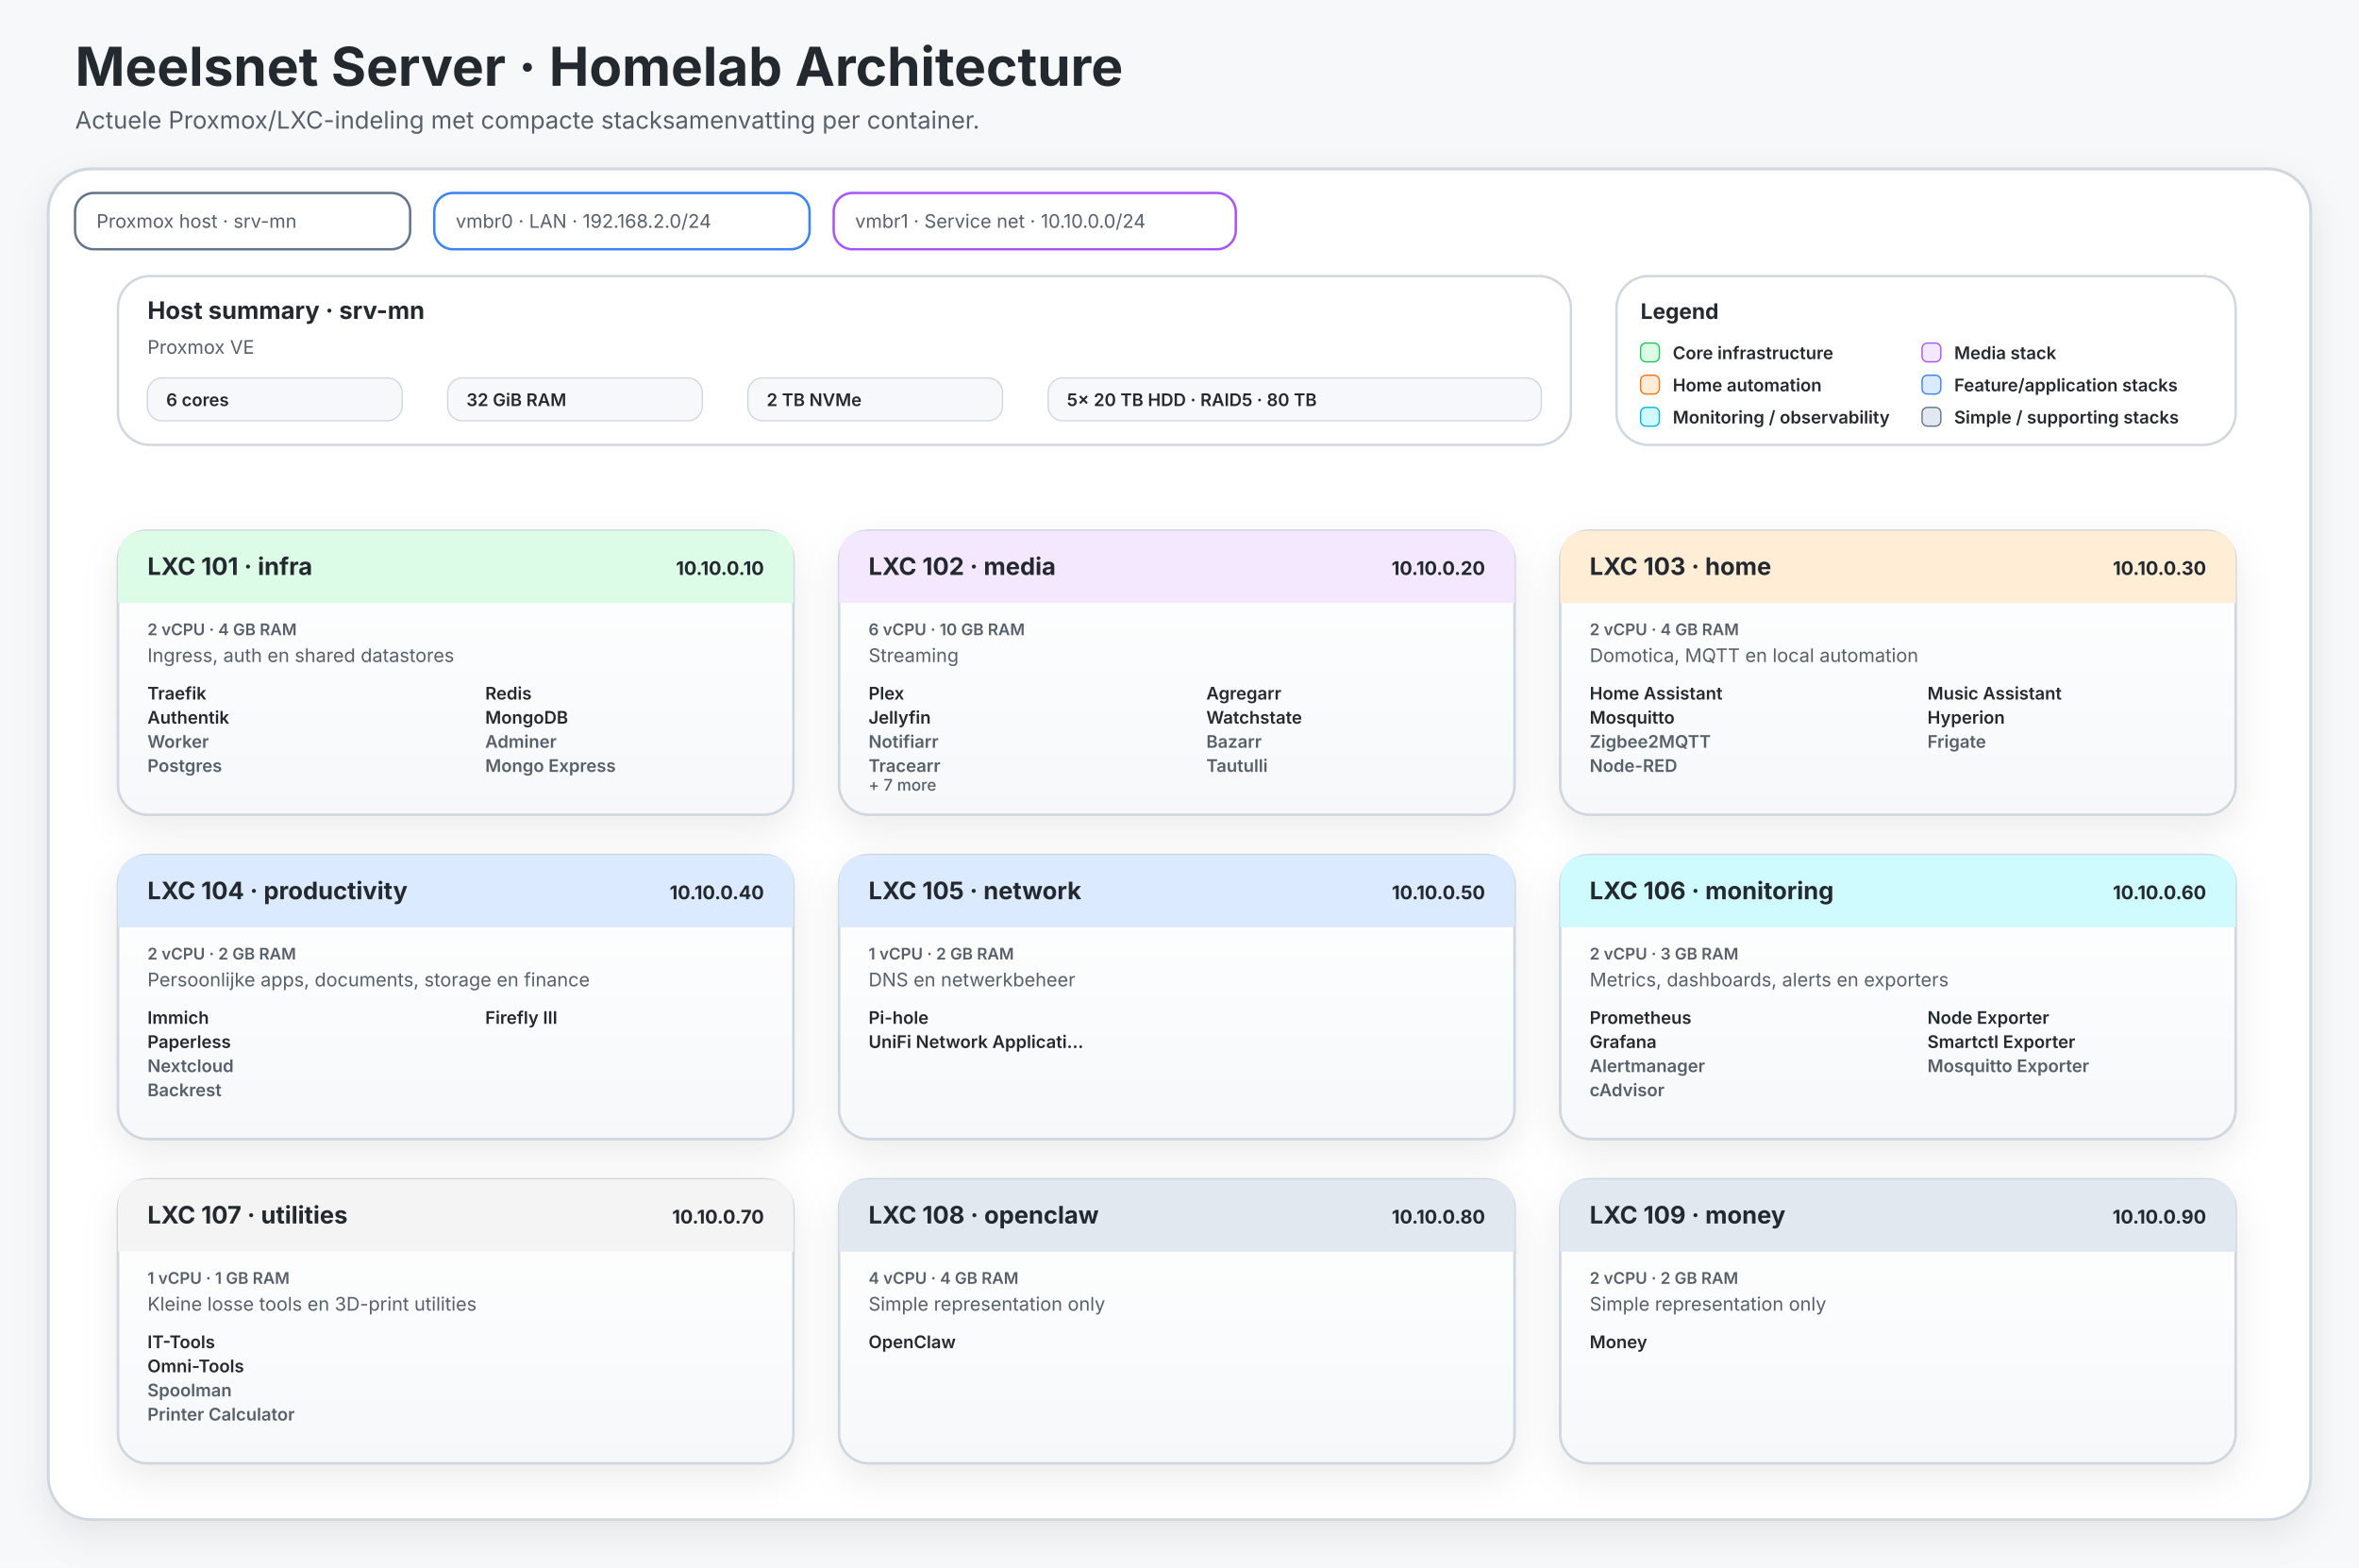
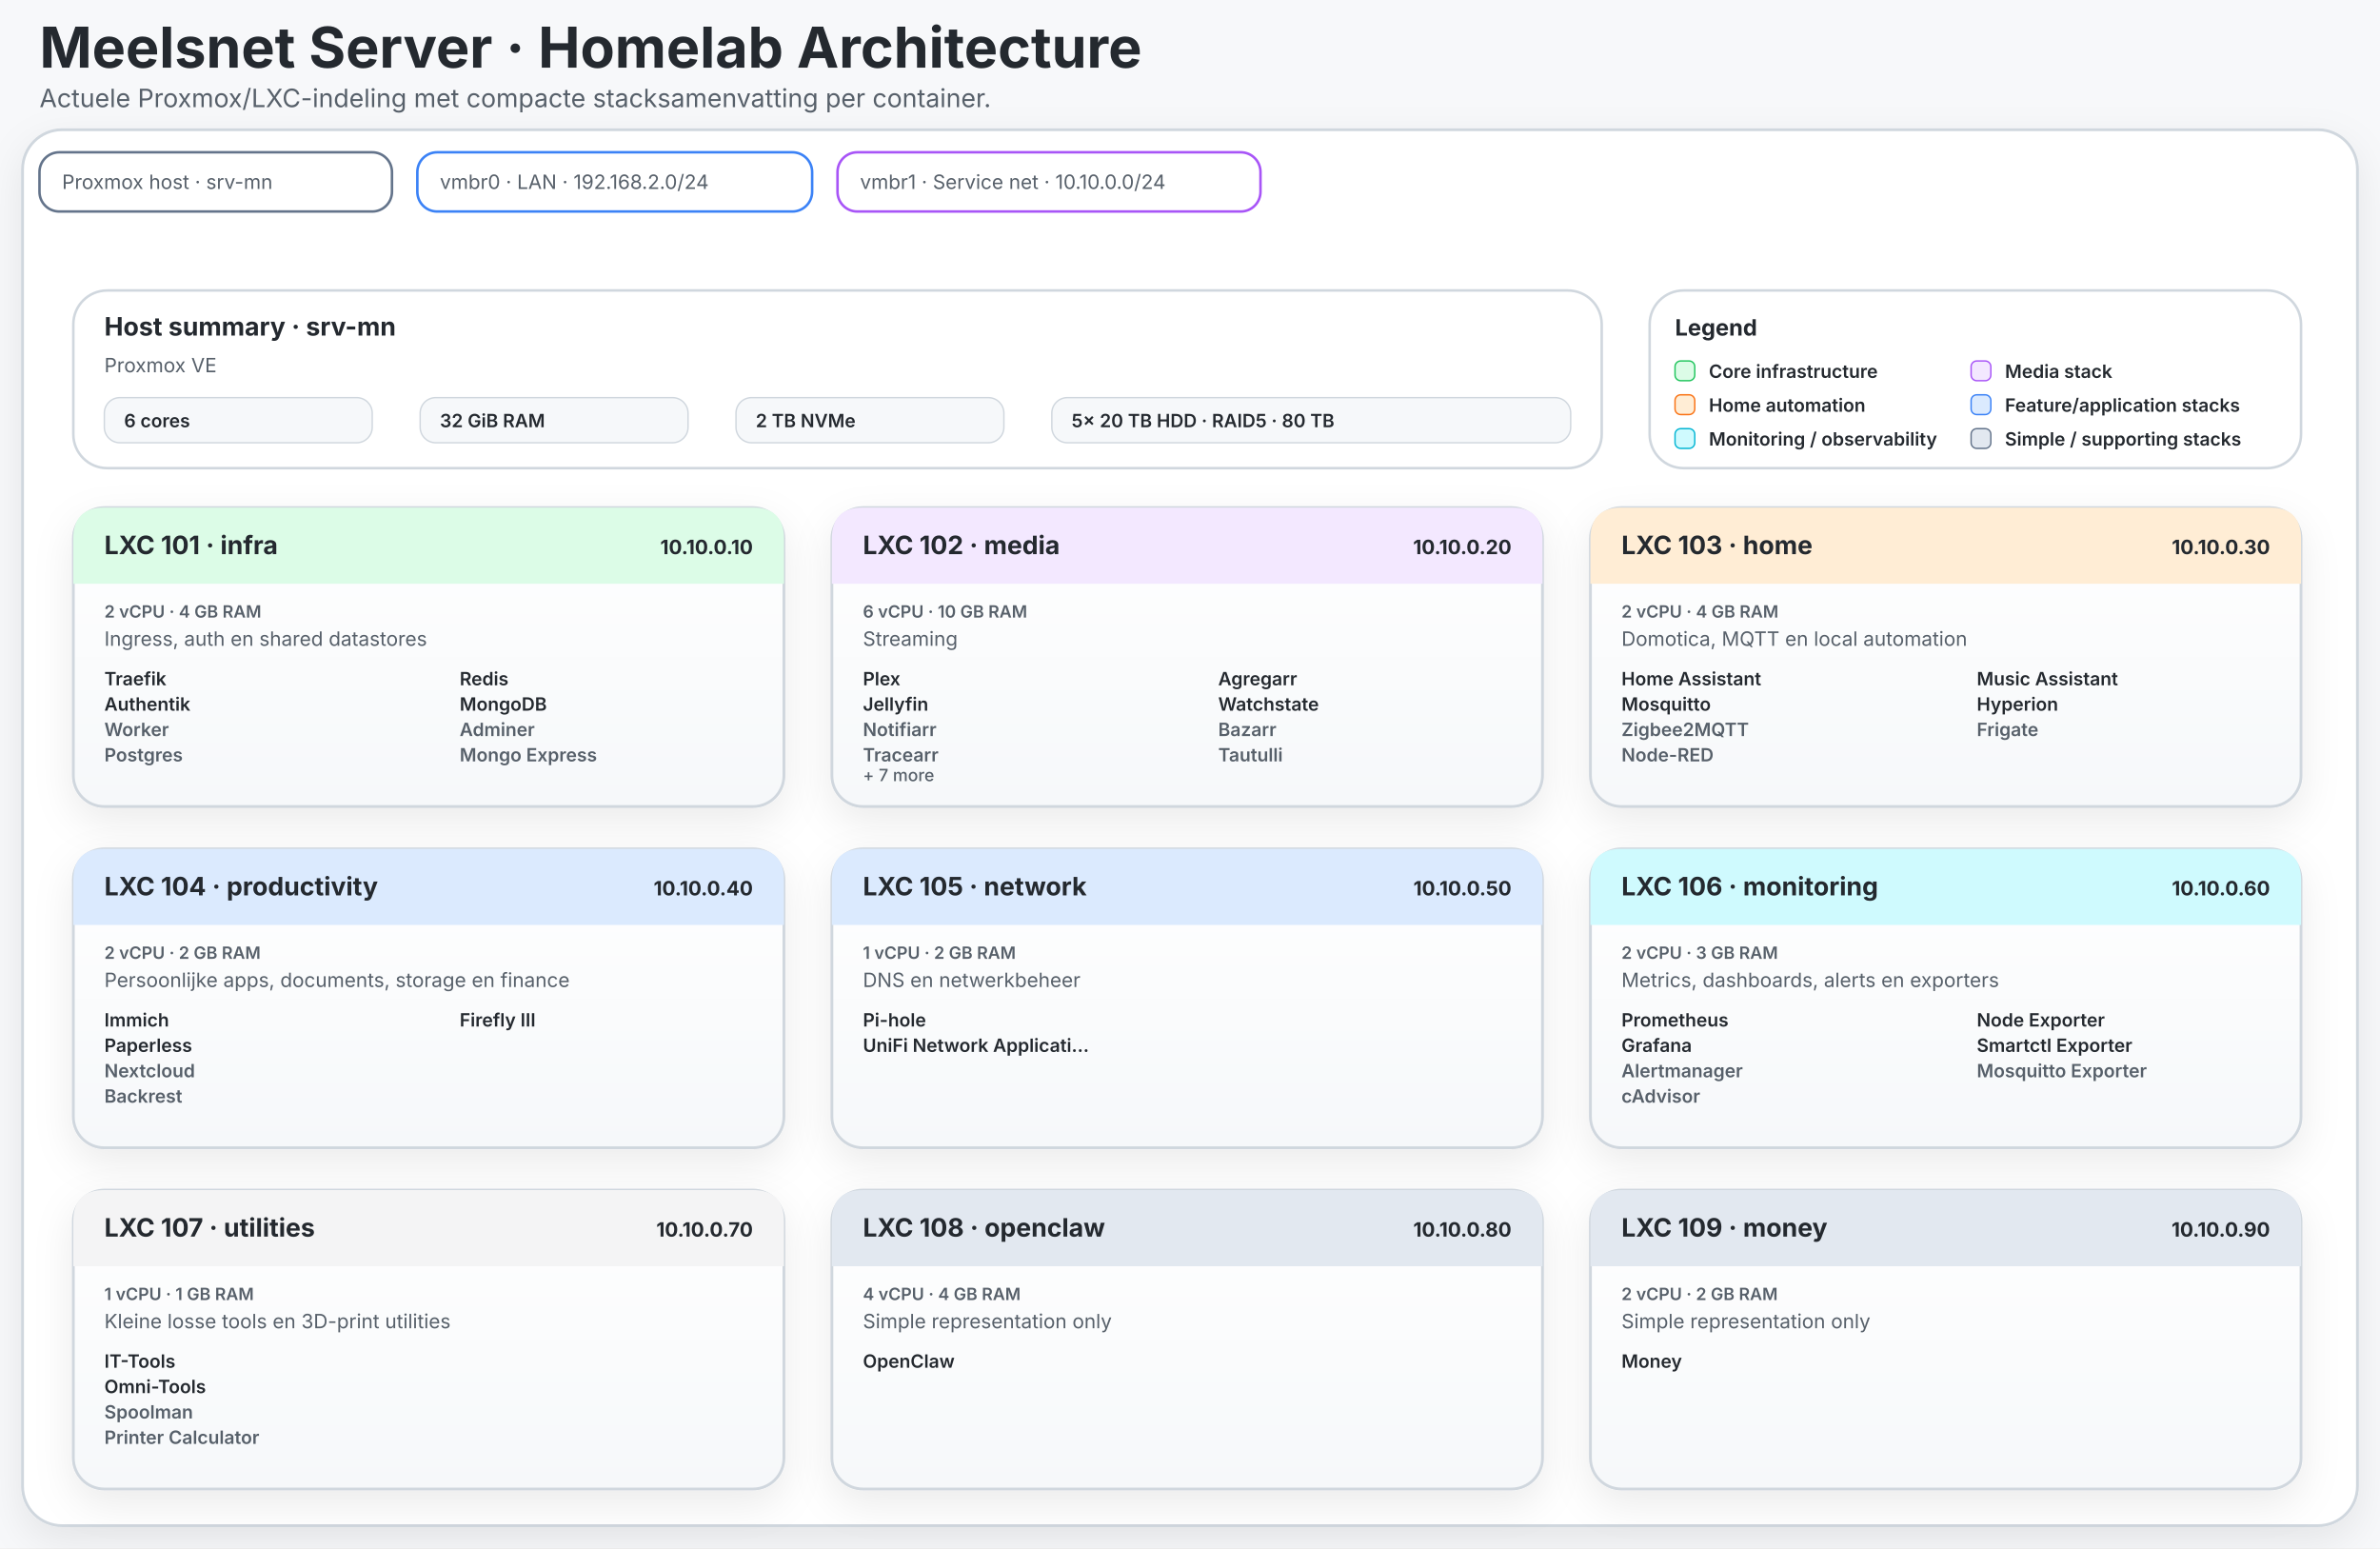
- <svg xmlns="http://www.w3.org/2000/svg" width="1760" height="1170" viewBox="0 0 1760 1170" role="img" aria-labelledby="title desc">
+ <svg xmlns="http://www.w3.org/2000/svg" width="1688" height="1098" viewBox="0 0 1688 1098" role="img" aria-labelledby="title desc">
  <defs>
    <linearGradient id="panel" x1="0" y1="0" x2="0" y2="1">
      <stop offset="0%" stop-color="#ffffff" />
      <stop offset="100%" stop-color="#f6f8fa" />
    </linearGradient>
    <filter id="shadow" x="-20%" y="-20%" width="140%" height="140%">
      <feDropShadow dx="0" dy="10" stdDeviation="14" flood-color="#000000" flood-opacity="0.08" />
    </filter>
    <style>
      .title1 { font: 700 40px Inter,Segoe UI,Arial,sans-serif; fill: #24292f; }
      .subtitle1 { font: 400 18px Inter,Segoe UI,Arial,sans-serif; fill: #57606a; }
      .title2 { font: 700 18px Inter,Segoe UI,Arial,sans-serif; fill: #24292f; }
      .meta { font: 400 14px Inter,Segoe UI,Arial,sans-serif; fill: #57606a; }
      .specs { font: 600 12px Inter,Segoe UI,Arial,sans-serif; fill: #57606a; }
      .ip { font: 700 14px Inter,Segoe UI,Arial,sans-serif; fill: #24292f; }
      .service { font: 600 13px Inter,Segoe UI,Arial,sans-serif; fill: #24292f; }
      .serviceMuted { font: 600 13px Inter,Segoe UI,Arial,sans-serif; fill: #57606a; }
      .legendTitle { font: 700 16px Inter,Segoe UI,Arial,sans-serif; fill: #24292f; }
      .legendText { font: 600 13px Inter,Segoe UI,Arial,sans-serif; fill: #24292f; }
      .hostTitle { font: 700 18px Inter,Segoe UI,Arial,sans-serif; fill: #24292f; }
      .hostMeta { font: 600 13px Inter,Segoe UI,Arial,sans-serif; fill: #24292f; }
      .footer { font: 500 12px Inter,Segoe UI,Arial,sans-serif; fill: #57606a; }
    </style>
  </defs>
-   <rect width="1760" height="1170" fill="#f7f8fa" />
-   <text x="56" y="64" class="title1">Meelsnet Server · Homelab Architecture</text>
-   <text x="56" y="96" class="subtitle1">Actuele Proxmox/LXC-indeling met compacte stacksamenvatting per container.</text>
-   <rect x="36" y="126" width="1688" height="1008" rx="32" fill="rgba(255,255,255,0.98)" stroke="#d0d7de" stroke-width="2.2" filter="url(#shadow)" />
-   <rect x="56" y="144" width="250" height="42" rx="14" fill="#ffffff" stroke="#64748b" stroke-width="1.8" />
-   <text x="72" y="170" class="meta">Proxmox host · srv-mn</text>
-   <rect x="324" y="144" width="280" height="42" rx="14" fill="#ffffff" stroke="#3b82f6" stroke-width="1.8" />
-   <text x="340" y="170" class="meta">vmbr0 · LAN · 192.168.2.0/24</text>
-   <rect x="622" y="144" width="300" height="42" rx="14" fill="#ffffff" stroke="#a855f7" stroke-width="1.8" />
-   <text x="638" y="170" class="meta">vmbr1 · Service net · 10.10.0.0/24</text>
-   <rect x="88" y="206" width="1084" height="126" rx="24" fill="#ffffff" stroke="#d0d7de" stroke-width="1.8" />
-   <text x="110" y="238" class="hostTitle">Host summary · srv-mn</text>
-   <text x="110" y="264" class="meta">Proxmox VE</text>
-   <rect x="110" y="282" width="190" height="32" rx="11" fill="#f6f8fa" stroke="#d0d7de" />
-   <text x="124" y="303" class="hostMeta">6 cores</text>
-   <rect x="334" y="282" width="190" height="32" rx="11" fill="#f6f8fa" stroke="#d0d7de" />
-   <text x="348" y="303" class="hostMeta">32 GiB RAM</text>
-   <rect x="558" y="282" width="190" height="32" rx="11" fill="#f6f8fa" stroke="#d0d7de" />
-   <text x="572" y="303" class="hostMeta">2 TB NVMe</text>
-   <rect x="782" y="282" width="368" height="32" rx="11" fill="#f6f8fa" stroke="#d0d7de" />
-   <text x="796" y="303" class="hostMeta">5× 20 TB HDD · RAID5 · 80 TB</text>
-   <rect x="1206" y="206" width="462" height="126" rx="24" fill="#ffffff" stroke="#d0d7de" stroke-width="1.8" />
-   <text x="1224" y="238" class="legendTitle">Legend</text>
-   <rect x="1224" y="256" width="14" height="14" rx="4" fill="#dcfce7" stroke="#22c55e" />
-   <text x="1248" y="268" class="legendText">Core infrastructure</text>
-   <rect x="1434" y="256" width="14" height="14" rx="4" fill="#f3e8ff" stroke="#a855f7" />
-   <text x="1458" y="268" class="legendText">Media stack</text>
-   <rect x="1224" y="280" width="14" height="14" rx="4" fill="#ffedd5" stroke="#f97316" />
-   <text x="1248" y="292" class="legendText">Home automation</text>
-   <rect x="1434" y="280" width="14" height="14" rx="4" fill="#dbeafe" stroke="#3b82f6" />
-   <text x="1458" y="292" class="legendText">Feature/application stacks</text>
-   <rect x="1224" y="304" width="14" height="14" rx="4" fill="#cffafe" stroke="#06b6d4" />
-   <text x="1248" y="316" class="legendText">Monitoring / observability</text>
-   <rect x="1434" y="304" width="14" height="14" rx="4" fill="#e2e8f0" stroke="#64748b" />
-   <text x="1458" y="316" class="legendText">Simple / supporting stacks</text>
+   <rect width="1688" height="1098" fill="#f7f8fa" />
+   <text x="28" y="48" class="title1">Meelsnet Server · Homelab Architecture</text>
+   <text x="28" y="76" class="subtitle1">Actuele Proxmox/LXC-indeling met compacte stacksamenvatting per container.</text>
+   <rect x="16" y="92" width="1656" height="990" rx="28" fill="rgba(255,255,255,0.98)" stroke="#d0d7de" stroke-width="2.0" filter="url(#shadow)" />
+   <rect x="28" y="108" width="250" height="42" rx="14" fill="#ffffff" stroke="#64748b" stroke-width="1.8" />
+   <text x="44" y="134" class="meta">Proxmox host · srv-mn</text>
+   <rect x="296" y="108" width="280" height="42" rx="14" fill="#ffffff" stroke="#3b82f6" stroke-width="1.8" />
+   <text x="312" y="134" class="meta">vmbr0 · LAN · 192.168.2.0/24</text>
+   <rect x="594" y="108" width="300" height="42" rx="14" fill="#ffffff" stroke="#a855f7" stroke-width="1.8" />
+   <text x="610" y="134" class="meta">vmbr1 · Service net · 10.10.0.0/24</text>
+   <rect x="52" y="206" width="1084" height="126" rx="24" fill="#ffffff" stroke="#d0d7de" stroke-width="1.8" />
+   <text x="74" y="238" class="hostTitle">Host summary · srv-mn</text>
+   <text x="74" y="264" class="meta">Proxmox VE</text>
+   <rect x="74" y="282" width="190" height="32" rx="11" fill="#f6f8fa" stroke="#d0d7de" />
+   <text x="88" y="303" class="hostMeta">6 cores</text>
+   <rect x="298" y="282" width="190" height="32" rx="11" fill="#f6f8fa" stroke="#d0d7de" />
+   <text x="312" y="303" class="hostMeta">32 GiB RAM</text>
+   <rect x="522" y="282" width="190" height="32" rx="11" fill="#f6f8fa" stroke="#d0d7de" />
+   <text x="536" y="303" class="hostMeta">2 TB NVMe</text>
+   <rect x="746" y="282" width="368" height="32" rx="11" fill="#f6f8fa" stroke="#d0d7de" />
+   <text x="760" y="303" class="hostMeta">5× 20 TB HDD · RAID5 · 80 TB</text>
+   <rect x="1170" y="206" width="462" height="126" rx="24" fill="#ffffff" stroke="#d0d7de" stroke-width="1.8" />
+   <text x="1188" y="238" class="legendTitle">Legend</text>
+   <rect x="1188" y="256" width="14" height="14" rx="4" fill="#dcfce7" stroke="#22c55e" />
+   <text x="1212" y="268" class="legendText">Core infrastructure</text>
+   <rect x="1398" y="256" width="14" height="14" rx="4" fill="#f3e8ff" stroke="#a855f7" />
+   <text x="1422" y="268" class="legendText">Media stack</text>
+   <rect x="1188" y="280" width="14" height="14" rx="4" fill="#ffedd5" stroke="#f97316" />
+   <text x="1212" y="292" class="legendText">Home automation</text>
+   <rect x="1398" y="280" width="14" height="14" rx="4" fill="#dbeafe" stroke="#3b82f6" />
+   <text x="1422" y="292" class="legendText">Feature/application stacks</text>
+   <rect x="1188" y="304" width="14" height="14" rx="4" fill="#cffafe" stroke="#06b6d4" />
+   <text x="1212" y="316" class="legendText">Monitoring / observability</text>
+   <rect x="1398" y="304" width="14" height="14" rx="4" fill="#e2e8f0" stroke="#64748b" />
+   <text x="1422" y="316" class="legendText">Simple / supporting stacks</text>
  <g>
-     <rect x="88" y="396" width="504" height="212" rx="22" fill="url(#panel)" stroke="#d0d7de" stroke-width="2.0" filter="url(#shadow)" />
-     <path d="M 110 396 H 570 Q 592 396 592 418 V 450 H 88 V 418 Q 88 396 110 396 Z" fill="#dcfce7" stroke="#22c55e" stroke-width="0" />
-     <text x="110" y="429" class="title2">LXC 101 · infra</text>
-     <text x="570" y="429" class="ip" text-anchor="end">10.10.0.10</text>
-     <text x="110" y="474" class="specs">2 vCPU · 4 GB RAM</text>
-     <text x="110" y="494" class="meta">Ingress, auth en shared datastores</text>
-     <text x="110" y="522" class="service">Traefik</text>
-     <text x="110" y="540" class="service">Authentik</text>
-     <text x="110" y="558" class="serviceMuted">Worker</text>
-     <text x="110" y="576" class="serviceMuted">Postgres</text>
-     <text x="362" y="522" class="service">Redis</text>
-     <text x="362" y="540" class="service">MongoDB</text>
-     <text x="362" y="558" class="serviceMuted">Adminer</text>
-     <text x="362" y="576" class="serviceMuted">Mongo Express</text>
+     <rect x="52" y="360" width="504" height="212" rx="22" fill="url(#panel)" stroke="#d0d7de" stroke-width="2.0" filter="url(#shadow)" />
+     <path d="M 74 360 H 534 Q 556 360 556 382 V 414 H 52 V 382 Q 52 360 74 360 Z" fill="#dcfce7" stroke="#22c55e" stroke-width="0" />
+     <text x="74" y="393" class="title2">LXC 101 · infra</text>
+     <text x="534" y="393" class="ip" text-anchor="end">10.10.0.10</text>
+     <text x="74" y="438" class="specs">2 vCPU · 4 GB RAM</text>
+     <text x="74" y="458" class="meta">Ingress, auth en shared datastores</text>
+     <text x="74" y="486" class="service">Traefik</text>
+     <text x="74" y="504" class="service">Authentik</text>
+     <text x="74" y="522" class="serviceMuted">Worker</text>
+     <text x="74" y="540" class="serviceMuted">Postgres</text>
+     <text x="326" y="486" class="service">Redis</text>
+     <text x="326" y="504" class="service">MongoDB</text>
+     <text x="326" y="522" class="serviceMuted">Adminer</text>
+     <text x="326" y="540" class="serviceMuted">Mongo Express</text>
  </g>
  <g>
-     <rect x="626" y="396" width="504" height="212" rx="22" fill="url(#panel)" stroke="#d0d7de" stroke-width="2.0" filter="url(#shadow)" />
-     <path d="M 648 396 H 1108 Q 1130 396 1130 418 V 450 H 626 V 418 Q 626 396 648 396 Z" fill="#f3e8ff" stroke="#a855f7" stroke-width="0" />
-     <text x="648" y="429" class="title2">LXC 102 · media</text>
-     <text x="1108" y="429" class="ip" text-anchor="end">10.10.0.20</text>
-     <text x="648" y="474" class="specs">6 vCPU · 10 GB RAM</text>
-     <text x="648" y="494" class="meta">Streaming</text>
-     <text x="648" y="522" class="service">Plex</text>
-     <text x="648" y="540" class="service">Jellyfin</text>
-     <text x="648" y="558" class="serviceMuted">Notifiarr</text>
-     <text x="648" y="576" class="serviceMuted">Tracearr</text>
-     <text x="900" y="522" class="service">Agregarr</text>
-     <text x="900" y="540" class="service">Watchstate</text>
-     <text x="900" y="558" class="serviceMuted">Bazarr</text>
-     <text x="900" y="576" class="serviceMuted">Tautulli</text>
-     <text x="648" y="590" class="footer">+ 7 more</text>
+     <rect x="590" y="360" width="504" height="212" rx="22" fill="url(#panel)" stroke="#d0d7de" stroke-width="2.0" filter="url(#shadow)" />
+     <path d="M 612 360 H 1072 Q 1094 360 1094 382 V 414 H 590 V 382 Q 590 360 612 360 Z" fill="#f3e8ff" stroke="#a855f7" stroke-width="0" />
+     <text x="612" y="393" class="title2">LXC 102 · media</text>
+     <text x="1072" y="393" class="ip" text-anchor="end">10.10.0.20</text>
+     <text x="612" y="438" class="specs">6 vCPU · 10 GB RAM</text>
+     <text x="612" y="458" class="meta">Streaming</text>
+     <text x="612" y="486" class="service">Plex</text>
+     <text x="612" y="504" class="service">Jellyfin</text>
+     <text x="612" y="522" class="serviceMuted">Notifiarr</text>
+     <text x="612" y="540" class="serviceMuted">Tracearr</text>
+     <text x="864" y="486" class="service">Agregarr</text>
+     <text x="864" y="504" class="service">Watchstate</text>
+     <text x="864" y="522" class="serviceMuted">Bazarr</text>
+     <text x="864" y="540" class="serviceMuted">Tautulli</text>
+     <text x="612" y="554" class="footer">+ 7 more</text>
  </g>
  <g>
-     <rect x="1164" y="396" width="504" height="212" rx="22" fill="url(#panel)" stroke="#d0d7de" stroke-width="2.0" filter="url(#shadow)" />
-     <path d="M 1186 396 H 1646 Q 1668 396 1668 418 V 450 H 1164 V 418 Q 1164 396 1186 396 Z" fill="#ffedd5" stroke="#f97316" stroke-width="0" />
-     <text x="1186" y="429" class="title2">LXC 103 · home</text>
-     <text x="1646" y="429" class="ip" text-anchor="end">10.10.0.30</text>
-     <text x="1186" y="474" class="specs">2 vCPU · 4 GB RAM</text>
-     <text x="1186" y="494" class="meta">Domotica, MQTT en local automation</text>
-     <text x="1186" y="522" class="service">Home Assistant</text>
-     <text x="1186" y="540" class="service">Mosquitto</text>
-     <text x="1186" y="558" class="serviceMuted">Zigbee2MQTT</text>
-     <text x="1186" y="576" class="serviceMuted">Node-RED</text>
-     <text x="1438" y="522" class="service">Music Assistant</text>
-     <text x="1438" y="540" class="service">Hyperion</text>
-     <text x="1438" y="558" class="serviceMuted">Frigate</text>
+     <rect x="1128" y="360" width="504" height="212" rx="22" fill="url(#panel)" stroke="#d0d7de" stroke-width="2.0" filter="url(#shadow)" />
+     <path d="M 1150 360 H 1610 Q 1632 360 1632 382 V 414 H 1128 V 382 Q 1128 360 1150 360 Z" fill="#ffedd5" stroke="#f97316" stroke-width="0" />
+     <text x="1150" y="393" class="title2">LXC 103 · home</text>
+     <text x="1610" y="393" class="ip" text-anchor="end">10.10.0.30</text>
+     <text x="1150" y="438" class="specs">2 vCPU · 4 GB RAM</text>
+     <text x="1150" y="458" class="meta">Domotica, MQTT en local automation</text>
+     <text x="1150" y="486" class="service">Home Assistant</text>
+     <text x="1150" y="504" class="service">Mosquitto</text>
+     <text x="1150" y="522" class="serviceMuted">Zigbee2MQTT</text>
+     <text x="1150" y="540" class="serviceMuted">Node-RED</text>
+     <text x="1402" y="486" class="service">Music Assistant</text>
+     <text x="1402" y="504" class="service">Hyperion</text>
+     <text x="1402" y="522" class="serviceMuted">Frigate</text>
  </g>
  <g>
-     <rect x="88" y="638" width="504" height="212" rx="22" fill="url(#panel)" stroke="#d0d7de" stroke-width="2.0" filter="url(#shadow)" />
-     <path d="M 110 638 H 570 Q 592 638 592 660 V 692 H 88 V 660 Q 88 638 110 638 Z" fill="#dbeafe" stroke="#3b82f6" stroke-width="0" />
-     <text x="110" y="671" class="title2">LXC 104 · productivity</text>
-     <text x="570" y="671" class="ip" text-anchor="end">10.10.0.40</text>
-     <text x="110" y="716" class="specs">2 vCPU · 2 GB RAM</text>
-     <text x="110" y="736" class="meta">Persoonlijke apps, documents, storage en finance</text>
-     <text x="110" y="764" class="service">Immich</text>
-     <text x="110" y="782" class="service">Paperless</text>
-     <text x="110" y="800" class="serviceMuted">Nextcloud</text>
-     <text x="110" y="818" class="serviceMuted">Backrest</text>
-     <text x="362" y="764" class="service">Firefly III</text>
+     <rect x="52" y="602" width="504" height="212" rx="22" fill="url(#panel)" stroke="#d0d7de" stroke-width="2.0" filter="url(#shadow)" />
+     <path d="M 74 602 H 534 Q 556 602 556 624 V 656 H 52 V 624 Q 52 602 74 602 Z" fill="#dbeafe" stroke="#3b82f6" stroke-width="0" />
+     <text x="74" y="635" class="title2">LXC 104 · productivity</text>
+     <text x="534" y="635" class="ip" text-anchor="end">10.10.0.40</text>
+     <text x="74" y="680" class="specs">2 vCPU · 2 GB RAM</text>
+     <text x="74" y="700" class="meta">Persoonlijke apps, documents, storage en finance</text>
+     <text x="74" y="728" class="service">Immich</text>
+     <text x="74" y="746" class="service">Paperless</text>
+     <text x="74" y="764" class="serviceMuted">Nextcloud</text>
+     <text x="74" y="782" class="serviceMuted">Backrest</text>
+     <text x="326" y="728" class="service">Firefly III</text>
  </g>
  <g>
-     <rect x="626" y="638" width="504" height="212" rx="22" fill="url(#panel)" stroke="#d0d7de" stroke-width="2.0" filter="url(#shadow)" />
-     <path d="M 648 638 H 1108 Q 1130 638 1130 660 V 692 H 626 V 660 Q 626 638 648 638 Z" fill="#dbeafe" stroke="#3b82f6" stroke-width="0" />
-     <text x="648" y="671" class="title2">LXC 105 · network</text>
-     <text x="1108" y="671" class="ip" text-anchor="end">10.10.0.50</text>
-     <text x="648" y="716" class="specs">1 vCPU · 2 GB RAM</text>
-     <text x="648" y="736" class="meta">DNS en netwerkbeheer</text>
-     <text x="648" y="764" class="service">Pi-hole</text>
-     <text x="648" y="782" class="service">UniFi Network Applicati…</text>
+     <rect x="590" y="602" width="504" height="212" rx="22" fill="url(#panel)" stroke="#d0d7de" stroke-width="2.0" filter="url(#shadow)" />
+     <path d="M 612 602 H 1072 Q 1094 602 1094 624 V 656 H 590 V 624 Q 590 602 612 602 Z" fill="#dbeafe" stroke="#3b82f6" stroke-width="0" />
+     <text x="612" y="635" class="title2">LXC 105 · network</text>
+     <text x="1072" y="635" class="ip" text-anchor="end">10.10.0.50</text>
+     <text x="612" y="680" class="specs">1 vCPU · 2 GB RAM</text>
+     <text x="612" y="700" class="meta">DNS en netwerkbeheer</text>
+     <text x="612" y="728" class="service">Pi-hole</text>
+     <text x="612" y="746" class="service">UniFi Network Applicati…</text>
  </g>
  <g>
-     <rect x="1164" y="638" width="504" height="212" rx="22" fill="url(#panel)" stroke="#d0d7de" stroke-width="2.0" filter="url(#shadow)" />
-     <path d="M 1186 638 H 1646 Q 1668 638 1668 660 V 692 H 1164 V 660 Q 1164 638 1186 638 Z" fill="#cffafe" stroke="#06b6d4" stroke-width="0" />
-     <text x="1186" y="671" class="title2">LXC 106 · monitoring</text>
-     <text x="1646" y="671" class="ip" text-anchor="end">10.10.0.60</text>
-     <text x="1186" y="716" class="specs">2 vCPU · 3 GB RAM</text>
-     <text x="1186" y="736" class="meta">Metrics, dashboards, alerts en exporters</text>
-     <text x="1186" y="764" class="service">Prometheus</text>
-     <text x="1186" y="782" class="service">Grafana</text>
-     <text x="1186" y="800" class="serviceMuted">Alertmanager</text>
-     <text x="1186" y="818" class="serviceMuted">cAdvisor</text>
-     <text x="1438" y="764" class="service">Node Exporter</text>
-     <text x="1438" y="782" class="service">Smartctl Exporter</text>
-     <text x="1438" y="800" class="serviceMuted">Mosquitto Exporter</text>
+     <rect x="1128" y="602" width="504" height="212" rx="22" fill="url(#panel)" stroke="#d0d7de" stroke-width="2.0" filter="url(#shadow)" />
+     <path d="M 1150 602 H 1610 Q 1632 602 1632 624 V 656 H 1128 V 624 Q 1128 602 1150 602 Z" fill="#cffafe" stroke="#06b6d4" stroke-width="0" />
+     <text x="1150" y="635" class="title2">LXC 106 · monitoring</text>
+     <text x="1610" y="635" class="ip" text-anchor="end">10.10.0.60</text>
+     <text x="1150" y="680" class="specs">2 vCPU · 3 GB RAM</text>
+     <text x="1150" y="700" class="meta">Metrics, dashboards, alerts en exporters</text>
+     <text x="1150" y="728" class="service">Prometheus</text>
+     <text x="1150" y="746" class="service">Grafana</text>
+     <text x="1150" y="764" class="serviceMuted">Alertmanager</text>
+     <text x="1150" y="782" class="serviceMuted">cAdvisor</text>
+     <text x="1402" y="728" class="service">Node Exporter</text>
+     <text x="1402" y="746" class="service">Smartctl Exporter</text>
+     <text x="1402" y="764" class="serviceMuted">Mosquitto Exporter</text>
  </g>
  <g>
-     <rect x="88" y="880" width="504" height="212" rx="22" fill="url(#panel)" stroke="#d0d7de" stroke-width="2.0" filter="url(#shadow)" />
-     <path d="M 110 880 H 570 Q 592 880 592 902 V 934 H 88 V 902 Q 88 880 110 880 Z" fill="#f4f4f5" stroke="#71717a" stroke-width="0" />
-     <text x="110" y="913" class="title2">LXC 107 · utilities</text>
-     <text x="570" y="913" class="ip" text-anchor="end">10.10.0.70</text>
-     <text x="110" y="958" class="specs">1 vCPU · 1 GB RAM</text>
-     <text x="110" y="978" class="meta">Kleine losse tools en 3D-print utilities</text>
-     <text x="110" y="1006" class="service">IT-Tools</text>
-     <text x="110" y="1024" class="service">Omni-Tools</text>
-     <text x="110" y="1042" class="serviceMuted">Spoolman</text>
-     <text x="110" y="1060" class="serviceMuted">Printer Calculator</text>
+     <rect x="52" y="844" width="504" height="212" rx="22" fill="url(#panel)" stroke="#d0d7de" stroke-width="2.0" filter="url(#shadow)" />
+     <path d="M 74 844 H 534 Q 556 844 556 866 V 898 H 52 V 866 Q 52 844 74 844 Z" fill="#f4f4f5" stroke="#71717a" stroke-width="0" />
+     <text x="74" y="877" class="title2">LXC 107 · utilities</text>
+     <text x="534" y="877" class="ip" text-anchor="end">10.10.0.70</text>
+     <text x="74" y="922" class="specs">1 vCPU · 1 GB RAM</text>
+     <text x="74" y="942" class="meta">Kleine losse tools en 3D-print utilities</text>
+     <text x="74" y="970" class="service">IT-Tools</text>
+     <text x="74" y="988" class="service">Omni-Tools</text>
+     <text x="74" y="1006" class="serviceMuted">Spoolman</text>
+     <text x="74" y="1024" class="serviceMuted">Printer Calculator</text>
  </g>
  <g>
-     <rect x="626" y="880" width="504" height="212" rx="22" fill="url(#panel)" stroke="#d0d7de" stroke-width="2.0" filter="url(#shadow)" />
-     <path d="M 648 880 H 1108 Q 1130 880 1130 902 V 934 H 626 V 902 Q 626 880 648 880 Z" fill="#e2e8f0" stroke="#64748b" stroke-width="0" />
-     <text x="648" y="913" class="title2">LXC 108 · openclaw</text>
-     <text x="1108" y="913" class="ip" text-anchor="end">10.10.0.80</text>
-     <text x="648" y="958" class="specs">4 vCPU · 4 GB RAM</text>
-     <text x="648" y="978" class="meta">Simple representation only</text>
-     <text x="648" y="1006" class="service">OpenClaw</text>
+     <rect x="590" y="844" width="504" height="212" rx="22" fill="url(#panel)" stroke="#d0d7de" stroke-width="2.0" filter="url(#shadow)" />
+     <path d="M 612 844 H 1072 Q 1094 844 1094 866 V 898 H 590 V 866 Q 590 844 612 844 Z" fill="#e2e8f0" stroke="#64748b" stroke-width="0" />
+     <text x="612" y="877" class="title2">LXC 108 · openclaw</text>
+     <text x="1072" y="877" class="ip" text-anchor="end">10.10.0.80</text>
+     <text x="612" y="922" class="specs">4 vCPU · 4 GB RAM</text>
+     <text x="612" y="942" class="meta">Simple representation only</text>
+     <text x="612" y="970" class="service">OpenClaw</text>
  </g>
  <g>
-     <rect x="1164" y="880" width="504" height="212" rx="22" fill="url(#panel)" stroke="#d0d7de" stroke-width="2.0" filter="url(#shadow)" />
-     <path d="M 1186 880 H 1646 Q 1668 880 1668 902 V 934 H 1164 V 902 Q 1164 880 1186 880 Z" fill="#e2e8f0" stroke="#64748b" stroke-width="0" />
-     <text x="1186" y="913" class="title2">LXC 109 · money</text>
-     <text x="1646" y="913" class="ip" text-anchor="end">10.10.0.90</text>
-     <text x="1186" y="958" class="specs">2 vCPU · 2 GB RAM</text>
-     <text x="1186" y="978" class="meta">Simple representation only</text>
-     <text x="1186" y="1006" class="service">Money</text>
+     <rect x="1128" y="844" width="504" height="212" rx="22" fill="url(#panel)" stroke="#d0d7de" stroke-width="2.0" filter="url(#shadow)" />
+     <path d="M 1150 844 H 1610 Q 1632 844 1632 866 V 898 H 1128 V 866 Q 1128 844 1150 844 Z" fill="#e2e8f0" stroke="#64748b" stroke-width="0" />
+     <text x="1150" y="877" class="title2">LXC 109 · money</text>
+     <text x="1610" y="877" class="ip" text-anchor="end">10.10.0.90</text>
+     <text x="1150" y="922" class="specs">2 vCPU · 2 GB RAM</text>
+     <text x="1150" y="942" class="meta">Simple representation only</text>
+     <text x="1150" y="970" class="service">Money</text>
  </g>
</svg>
